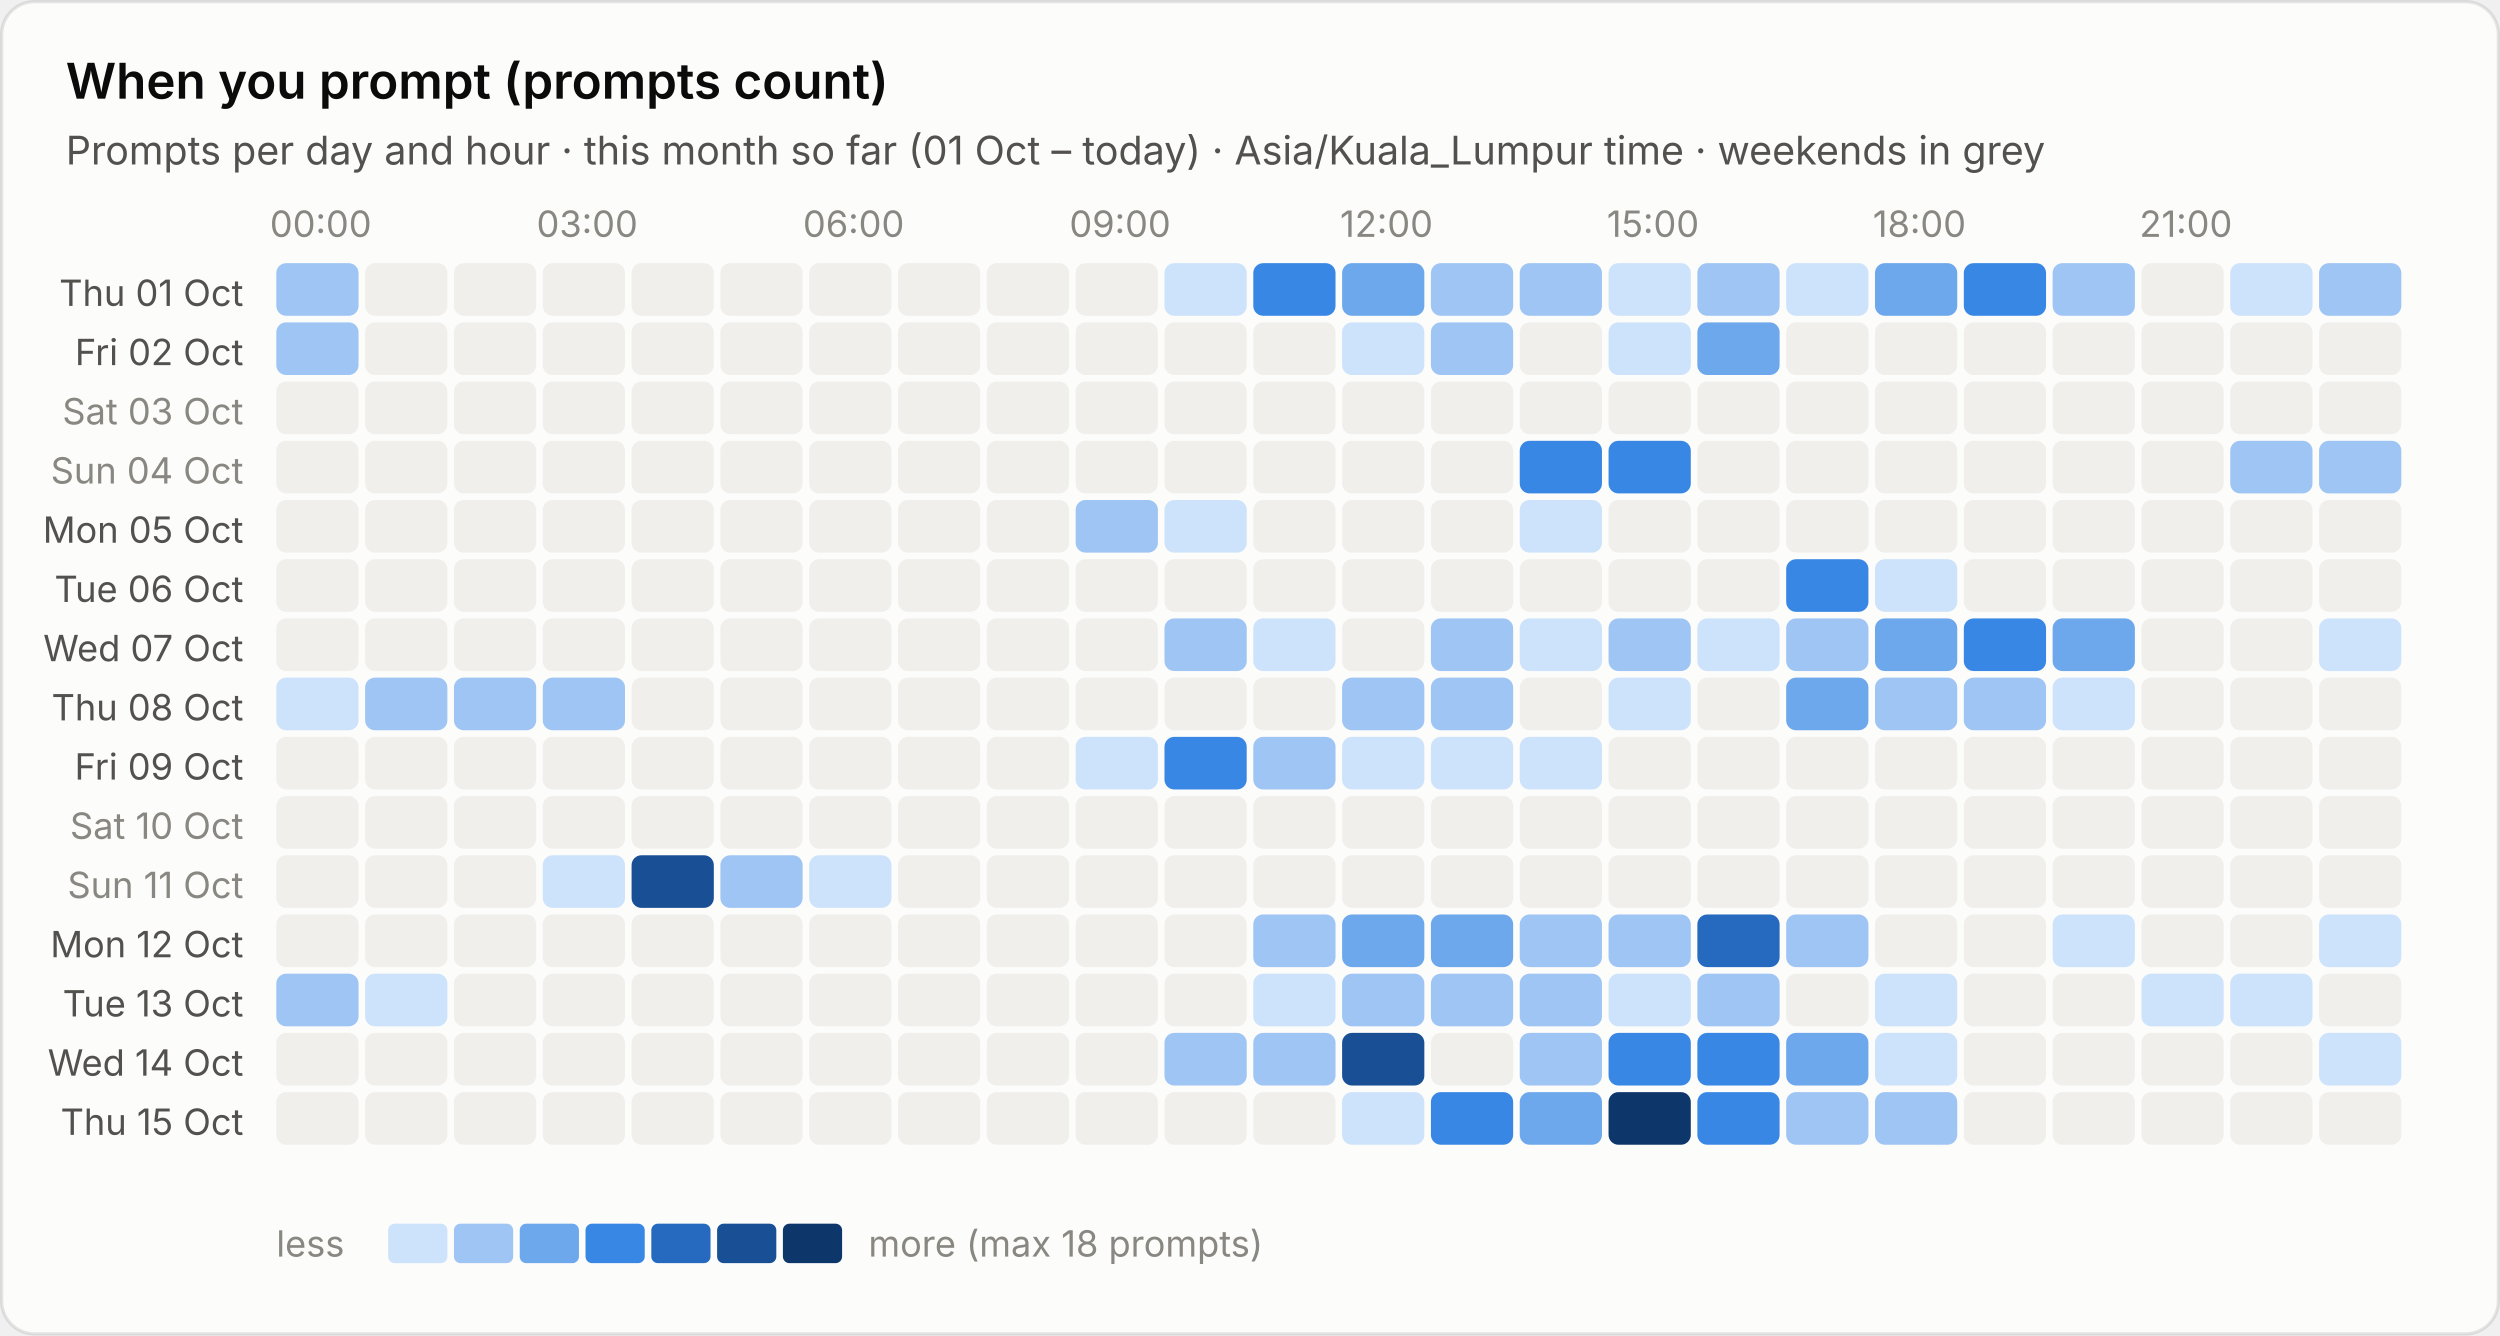
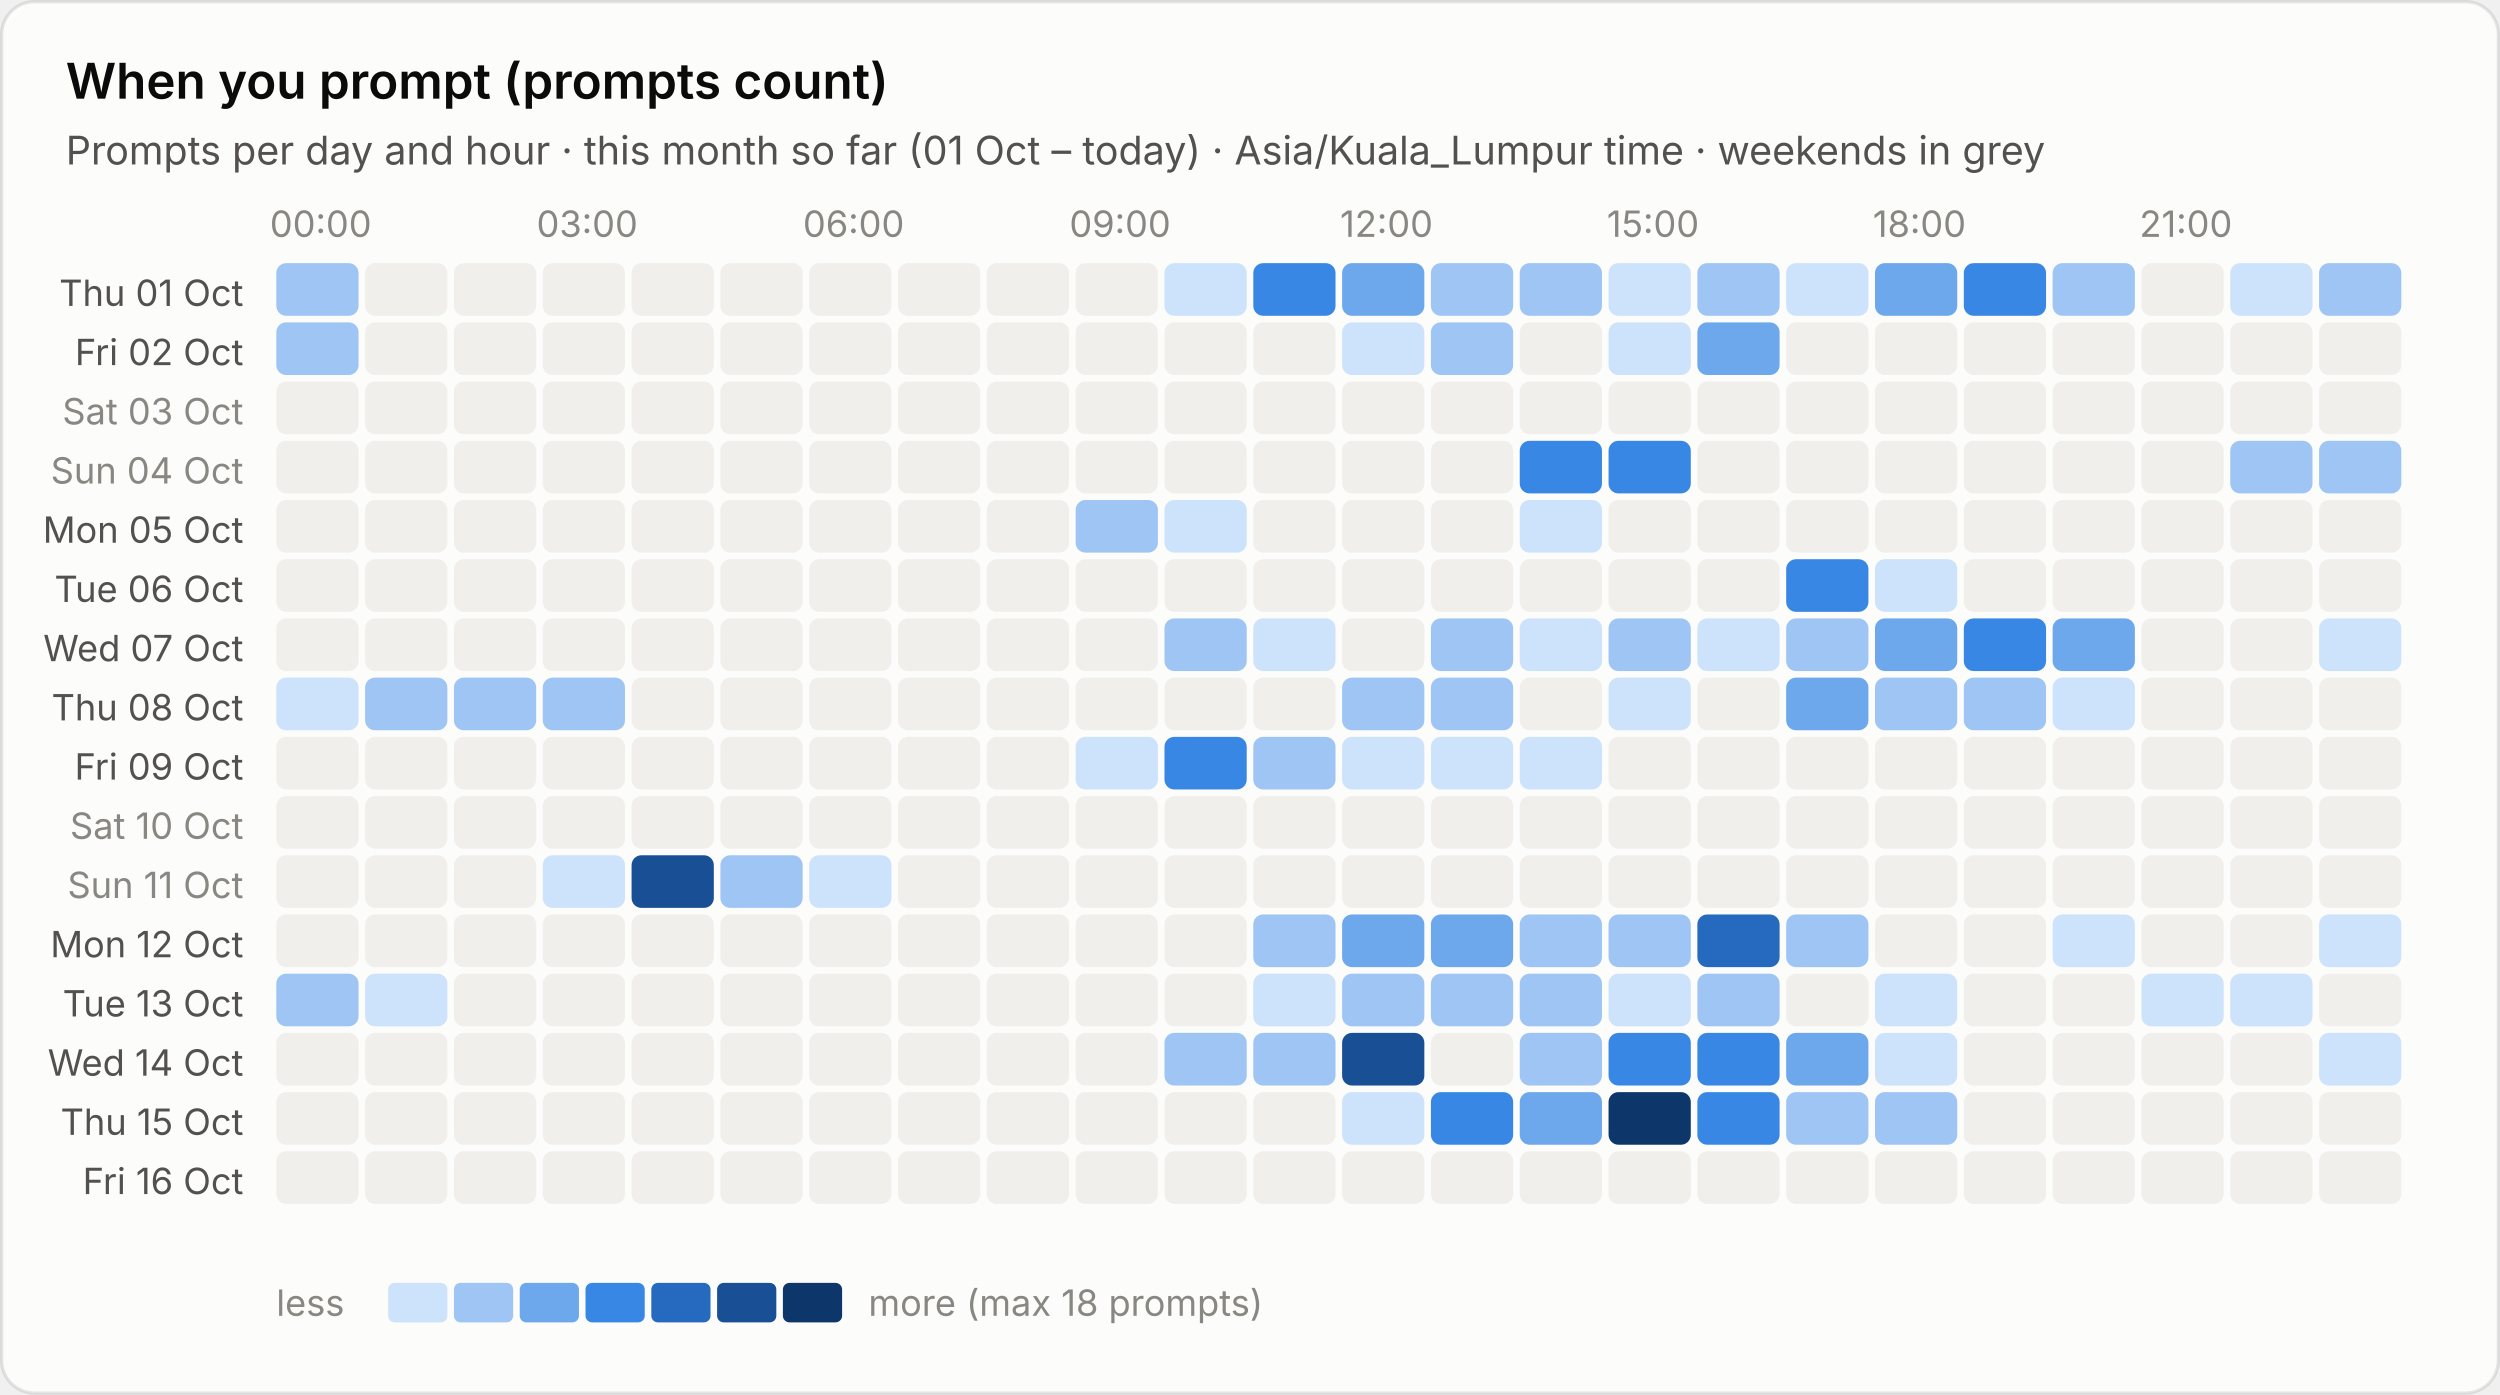
- <svg xmlns="http://www.w3.org/2000/svg" viewBox="0 0 760 406" width="760" height="406" role="img" aria-label="When you prompt (prompts count)">
+ <svg xmlns="http://www.w3.org/2000/svg" viewBox="0 0 760 424" width="760" height="424" role="img" aria-label="When you prompt (prompts count)">
  <style>text{font-family:system-ui,-apple-system,"Segoe UI",sans-serif;font-variant-numeric:tabular-nums}.bg{fill:#fcfcfb;stroke:rgba(11,11,11,.10)}.tp{fill:#0b0b0b}.ts{fill:#52514e}.tm{fill:#898781}.grid{stroke:#e1e0d9;stroke-width:1}.base{stroke:#c3c2b7;stroke-width:1}.so{fill:#b5b3ad}.lo{stroke:#b5b3ad}.qe{fill:#f0efec}.ring{stroke:#fcfcfb}.area{fill-opacity:.1}.s0{fill:#2a78d6}.l0{stroke:#2a78d6}.s1{fill:#eb6834}.l1{stroke:#eb6834}.s2{fill:#1baf7a}.l2{stroke:#1baf7a}.s3{fill:#eda100}.l3{stroke:#eda100}.s4{fill:#e87ba4}.l4{stroke:#e87ba4}.s5{fill:#008300}.l5{stroke:#008300}.s6{fill:#4a3aa7}.l6{stroke:#4a3aa7}.s7{fill:#e34948}.l7{stroke:#e34948}.q0{fill:#cde2fb}.q1{fill:#9ec5f4}.q2{fill:#6da7ec}.q3{fill:#3987e5}.q4{fill:#256abf}.q5{fill:#184f95}.q6{fill:#0d366b}.r0{fill:#f8d4d4}.r1{fill:#ec8f8f}.r2{fill:#c42f2f}.a0{fill:#fbe3e3}.a1{fill:#f5b8b8}.a2{fill:#ec8f8f}.a3{fill:#d65252}.a4{fill:#a82525}.tq0{fill:#0b0b0b}.tq1{fill:#0b0b0b}.tq2{fill:#0b0b0b}.tq3{fill:#ffffff}.tq4{fill:#ffffff}.tq5{fill:#ffffff}.tq6{fill:#ffffff}.tr0{fill:#0b0b0b}.tr1{fill:#0b0b0b}.tr2{fill:#ffffff}.ta0{fill:#0b0b0b}.ta1{fill:#0b0b0b}.ta2{fill:#0b0b0b}.ta3{fill:#ffffff}.ta4{fill:#ffffff}.tw{fill:#ffffff}@media (prefers-color-scheme:dark){.bg{fill:#1a1a19;stroke:rgba(255,255,255,.10)}.tp{fill:#fff}.ts{fill:#c3c2b7}.tm{fill:#898781}.grid{stroke:#2c2c2a}.base{stroke:#383835}.so{fill:#5c5b57}.lo{stroke:#5c5b57}.qe{fill:#262624}.ring{stroke:#1a1a19}.s0{fill:#3987e5}.l0{stroke:#3987e5}.s1{fill:#d95926}.l1{stroke:#d95926}.s2{fill:#199e70}.l2{stroke:#199e70}.s3{fill:#c98500}.l3{stroke:#c98500}.s4{fill:#d55181}.l4{stroke:#d55181}.s5{fill:#008300}.l5{stroke:#008300}.s6{fill:#9085e9}.l6{stroke:#9085e9}.s7{fill:#e66767}.l7{stroke:#e66767}.q0{fill:#16263a}.q1{fill:#123a66}.q2{fill:#184f95}.q3{fill:#256abf}.q4{fill:#3987e5}.q5{fill:#6da7ec}.q6{fill:#b7d3f6}.r0{fill:#4a2023}.r1{fill:#8c2c2f}.r2{fill:#e25555}.a0{fill:#3a1a1c}.a1{fill:#5e2427}.a2{fill:#8c2c2f}.a3{fill:#c43c3f}.a4{fill:#f07070}.tq0{fill:#ffffff}.tq1{fill:#ffffff}.tq2{fill:#ffffff}.tq3{fill:#ffffff}.tq4{fill:#ffffff}.tq5{fill:#0b0b0b}.tq6{fill:#0b0b0b}.tr0{fill:#ffffff}.tr1{fill:#ffffff}.tr2{fill:#ffffff}.ta0{fill:#ffffff}.ta1{fill:#ffffff}.ta2{fill:#ffffff}.ta3{fill:#ffffff}.ta4{fill:#0b0b0b}.tw{fill:#ffffff}}</style>
-   <rect class="bg" x=".5" y=".5" width="759" height="405" rx="10" />
+   <rect class="bg" x=".5" y=".5" width="759" height="423" rx="10" />
  <text class="tp" x="20" y="30" font-size="15" font-weight="600">When you prompt (prompts count)</text>
  <text class="ts" x="20" y="50" font-size="12">Prompts per day and hour · this month so far (01 Oct – today) · Asia/Kuala_Lumpur time · weekends in grey</text>
  <text class="tm" x="97.5" y="72" font-size="11" text-anchor="middle">00:00</text>
  <text class="tm" x="178.5" y="72" font-size="11" text-anchor="middle">03:00</text>
  <text class="tm" x="259.5" y="72" font-size="11" text-anchor="middle">06:00</text>
  <text class="tm" x="340.5" y="72" font-size="11" text-anchor="middle">09:00</text>
  <text class="tm" x="421.5" y="72" font-size="11" text-anchor="middle">12:00</text>
  <text class="tm" x="502.5" y="72" font-size="11" text-anchor="middle">15:00</text>
  <text class="tm" x="583.5" y="72" font-size="11" text-anchor="middle">18:00</text>
  <text class="tm" x="664.5" y="72" font-size="11" text-anchor="middle">21:00</text>
  <text class="ts" x="74" y="93.0" font-size="11" text-anchor="end">Thu 01 Oct</text>
  <rect class="q1" x="84.0" y="80.0" width="25" height="16" rx="3" />
  <rect class="qe" x="111.0" y="80.0" width="25" height="16" rx="3" />
  <rect class="qe" x="138.0" y="80.0" width="25" height="16" rx="3" />
  <rect class="qe" x="165.0" y="80.0" width="25" height="16" rx="3" />
  <rect class="qe" x="192.0" y="80.0" width="25" height="16" rx="3" />
  <rect class="qe" x="219.0" y="80.0" width="25" height="16" rx="3" />
  <rect class="qe" x="246.0" y="80.0" width="25" height="16" rx="3" />
  <rect class="qe" x="273.0" y="80.0" width="25" height="16" rx="3" />
  <rect class="qe" x="300.0" y="80.0" width="25" height="16" rx="3" />
  <rect class="qe" x="327.0" y="80.0" width="25" height="16" rx="3" />
  <rect class="q0" x="354.0" y="80.0" width="25" height="16" rx="3" />
  <rect class="q3" x="381.0" y="80.0" width="25" height="16" rx="3" />
  <rect class="q2" x="408.0" y="80.0" width="25" height="16" rx="3" />
  <rect class="q1" x="435.0" y="80.0" width="25" height="16" rx="3" />
  <rect class="q1" x="462.0" y="80.0" width="25" height="16" rx="3" />
  <rect class="q0" x="489.0" y="80.0" width="25" height="16" rx="3" />
  <rect class="q1" x="516.0" y="80.0" width="25" height="16" rx="3" />
  <rect class="q0" x="543.0" y="80.0" width="25" height="16" rx="3" />
  <rect class="q2" x="570.0" y="80.0" width="25" height="16" rx="3" />
  <rect class="q3" x="597.0" y="80.0" width="25" height="16" rx="3" />
  <rect class="q1" x="624.0" y="80.0" width="25" height="16" rx="3" />
  <rect class="qe" x="651.0" y="80.0" width="25" height="16" rx="3" />
  <rect class="q0" x="678.0" y="80.0" width="25" height="16" rx="3" />
  <rect class="q1" x="705.0" y="80.0" width="25" height="16" rx="3" />
  <text class="ts" x="74" y="111.0" font-size="11" text-anchor="end">Fri 02 Oct</text>
  <rect class="q1" x="84.0" y="98.0" width="25" height="16" rx="3" />
  <rect class="qe" x="111.0" y="98.0" width="25" height="16" rx="3" />
  <rect class="qe" x="138.0" y="98.0" width="25" height="16" rx="3" />
  <rect class="qe" x="165.0" y="98.0" width="25" height="16" rx="3" />
  <rect class="qe" x="192.0" y="98.0" width="25" height="16" rx="3" />
  <rect class="qe" x="219.0" y="98.0" width="25" height="16" rx="3" />
  <rect class="qe" x="246.0" y="98.0" width="25" height="16" rx="3" />
  <rect class="qe" x="273.0" y="98.0" width="25" height="16" rx="3" />
  <rect class="qe" x="300.0" y="98.0" width="25" height="16" rx="3" />
  <rect class="qe" x="327.0" y="98.0" width="25" height="16" rx="3" />
  <rect class="qe" x="354.0" y="98.0" width="25" height="16" rx="3" />
  <rect class="qe" x="381.0" y="98.0" width="25" height="16" rx="3" />
  <rect class="q0" x="408.0" y="98.0" width="25" height="16" rx="3" />
  <rect class="q1" x="435.0" y="98.0" width="25" height="16" rx="3" />
  <rect class="qe" x="462.0" y="98.0" width="25" height="16" rx="3" />
  <rect class="q0" x="489.0" y="98.0" width="25" height="16" rx="3" />
  <rect class="q2" x="516.0" y="98.0" width="25" height="16" rx="3" />
  <rect class="qe" x="543.0" y="98.0" width="25" height="16" rx="3" />
  <rect class="qe" x="570.0" y="98.0" width="25" height="16" rx="3" />
  <rect class="qe" x="597.0" y="98.0" width="25" height="16" rx="3" />
  <rect class="qe" x="624.0" y="98.0" width="25" height="16" rx="3" />
  <rect class="qe" x="651.0" y="98.0" width="25" height="16" rx="3" />
  <rect class="qe" x="678.0" y="98.0" width="25" height="16" rx="3" />
  <rect class="qe" x="705.0" y="98.0" width="25" height="16" rx="3" />
  <text class="tm" x="74" y="129.0" font-size="11" text-anchor="end">Sat 03 Oct</text>
  <rect class="qe" x="84.0" y="116.0" width="25" height="16" rx="3" />
  <rect class="qe" x="111.0" y="116.0" width="25" height="16" rx="3" />
  <rect class="qe" x="138.0" y="116.0" width="25" height="16" rx="3" />
  <rect class="qe" x="165.0" y="116.0" width="25" height="16" rx="3" />
  <rect class="qe" x="192.0" y="116.0" width="25" height="16" rx="3" />
  <rect class="qe" x="219.0" y="116.0" width="25" height="16" rx="3" />
  <rect class="qe" x="246.0" y="116.0" width="25" height="16" rx="3" />
  <rect class="qe" x="273.0" y="116.0" width="25" height="16" rx="3" />
  <rect class="qe" x="300.0" y="116.0" width="25" height="16" rx="3" />
  <rect class="qe" x="327.0" y="116.0" width="25" height="16" rx="3" />
  <rect class="qe" x="354.0" y="116.0" width="25" height="16" rx="3" />
  <rect class="qe" x="381.0" y="116.0" width="25" height="16" rx="3" />
  <rect class="qe" x="408.0" y="116.0" width="25" height="16" rx="3" />
  <rect class="qe" x="435.0" y="116.0" width="25" height="16" rx="3" />
  <rect class="qe" x="462.0" y="116.0" width="25" height="16" rx="3" />
  <rect class="qe" x="489.0" y="116.0" width="25" height="16" rx="3" />
  <rect class="qe" x="516.0" y="116.0" width="25" height="16" rx="3" />
  <rect class="qe" x="543.0" y="116.0" width="25" height="16" rx="3" />
  <rect class="qe" x="570.0" y="116.0" width="25" height="16" rx="3" />
  <rect class="qe" x="597.0" y="116.0" width="25" height="16" rx="3" />
  <rect class="qe" x="624.0" y="116.0" width="25" height="16" rx="3" />
  <rect class="qe" x="651.0" y="116.0" width="25" height="16" rx="3" />
  <rect class="qe" x="678.0" y="116.0" width="25" height="16" rx="3" />
  <rect class="qe" x="705.0" y="116.0" width="25" height="16" rx="3" />
  <text class="tm" x="74" y="147.0" font-size="11" text-anchor="end">Sun 04 Oct</text>
  <rect class="qe" x="84.0" y="134.0" width="25" height="16" rx="3" />
  <rect class="qe" x="111.0" y="134.0" width="25" height="16" rx="3" />
  <rect class="qe" x="138.0" y="134.0" width="25" height="16" rx="3" />
  <rect class="qe" x="165.0" y="134.0" width="25" height="16" rx="3" />
  <rect class="qe" x="192.0" y="134.0" width="25" height="16" rx="3" />
  <rect class="qe" x="219.0" y="134.0" width="25" height="16" rx="3" />
  <rect class="qe" x="246.0" y="134.0" width="25" height="16" rx="3" />
  <rect class="qe" x="273.0" y="134.0" width="25" height="16" rx="3" />
  <rect class="qe" x="300.0" y="134.0" width="25" height="16" rx="3" />
  <rect class="qe" x="327.0" y="134.0" width="25" height="16" rx="3" />
  <rect class="qe" x="354.0" y="134.0" width="25" height="16" rx="3" />
  <rect class="qe" x="381.0" y="134.0" width="25" height="16" rx="3" />
  <rect class="qe" x="408.0" y="134.0" width="25" height="16" rx="3" />
  <rect class="qe" x="435.0" y="134.0" width="25" height="16" rx="3" />
  <rect class="q3" x="462.0" y="134.0" width="25" height="16" rx="3" />
  <rect class="q3" x="489.0" y="134.0" width="25" height="16" rx="3" />
  <rect class="qe" x="516.0" y="134.0" width="25" height="16" rx="3" />
  <rect class="qe" x="543.0" y="134.0" width="25" height="16" rx="3" />
  <rect class="qe" x="570.0" y="134.0" width="25" height="16" rx="3" />
  <rect class="qe" x="597.0" y="134.0" width="25" height="16" rx="3" />
  <rect class="qe" x="624.0" y="134.0" width="25" height="16" rx="3" />
  <rect class="qe" x="651.0" y="134.0" width="25" height="16" rx="3" />
  <rect class="q1" x="678.0" y="134.0" width="25" height="16" rx="3" />
  <rect class="q1" x="705.0" y="134.0" width="25" height="16" rx="3" />
  <text class="ts" x="74" y="165.0" font-size="11" text-anchor="end">Mon 05 Oct</text>
  <rect class="qe" x="84.0" y="152.0" width="25" height="16" rx="3" />
  <rect class="qe" x="111.0" y="152.0" width="25" height="16" rx="3" />
  <rect class="qe" x="138.0" y="152.0" width="25" height="16" rx="3" />
  <rect class="qe" x="165.0" y="152.0" width="25" height="16" rx="3" />
  <rect class="qe" x="192.0" y="152.0" width="25" height="16" rx="3" />
  <rect class="qe" x="219.0" y="152.0" width="25" height="16" rx="3" />
  <rect class="qe" x="246.0" y="152.0" width="25" height="16" rx="3" />
  <rect class="qe" x="273.0" y="152.0" width="25" height="16" rx="3" />
  <rect class="qe" x="300.0" y="152.0" width="25" height="16" rx="3" />
  <rect class="q1" x="327.0" y="152.0" width="25" height="16" rx="3" />
  <rect class="q0" x="354.0" y="152.0" width="25" height="16" rx="3" />
  <rect class="qe" x="381.0" y="152.0" width="25" height="16" rx="3" />
  <rect class="qe" x="408.0" y="152.0" width="25" height="16" rx="3" />
  <rect class="qe" x="435.0" y="152.0" width="25" height="16" rx="3" />
  <rect class="q0" x="462.0" y="152.0" width="25" height="16" rx="3" />
  <rect class="qe" x="489.0" y="152.0" width="25" height="16" rx="3" />
  <rect class="qe" x="516.0" y="152.0" width="25" height="16" rx="3" />
  <rect class="qe" x="543.0" y="152.0" width="25" height="16" rx="3" />
  <rect class="qe" x="570.0" y="152.0" width="25" height="16" rx="3" />
  <rect class="qe" x="597.0" y="152.0" width="25" height="16" rx="3" />
  <rect class="qe" x="624.0" y="152.0" width="25" height="16" rx="3" />
  <rect class="qe" x="651.0" y="152.0" width="25" height="16" rx="3" />
  <rect class="qe" x="678.0" y="152.0" width="25" height="16" rx="3" />
  <rect class="qe" x="705.0" y="152.0" width="25" height="16" rx="3" />
  <text class="ts" x="74" y="183.0" font-size="11" text-anchor="end">Tue 06 Oct</text>
  <rect class="qe" x="84.0" y="170.0" width="25" height="16" rx="3" />
  <rect class="qe" x="111.0" y="170.0" width="25" height="16" rx="3" />
  <rect class="qe" x="138.0" y="170.0" width="25" height="16" rx="3" />
  <rect class="qe" x="165.0" y="170.0" width="25" height="16" rx="3" />
  <rect class="qe" x="192.0" y="170.0" width="25" height="16" rx="3" />
  <rect class="qe" x="219.0" y="170.0" width="25" height="16" rx="3" />
  <rect class="qe" x="246.0" y="170.0" width="25" height="16" rx="3" />
  <rect class="qe" x="273.0" y="170.0" width="25" height="16" rx="3" />
  <rect class="qe" x="300.0" y="170.0" width="25" height="16" rx="3" />
  <rect class="qe" x="327.0" y="170.0" width="25" height="16" rx="3" />
  <rect class="qe" x="354.0" y="170.0" width="25" height="16" rx="3" />
  <rect class="qe" x="381.0" y="170.0" width="25" height="16" rx="3" />
  <rect class="qe" x="408.0" y="170.0" width="25" height="16" rx="3" />
  <rect class="qe" x="435.0" y="170.0" width="25" height="16" rx="3" />
  <rect class="qe" x="462.0" y="170.0" width="25" height="16" rx="3" />
  <rect class="qe" x="489.0" y="170.0" width="25" height="16" rx="3" />
  <rect class="qe" x="516.0" y="170.0" width="25" height="16" rx="3" />
  <rect class="q3" x="543.0" y="170.0" width="25" height="16" rx="3" />
  <rect class="q0" x="570.0" y="170.0" width="25" height="16" rx="3" />
  <rect class="qe" x="597.0" y="170.0" width="25" height="16" rx="3" />
  <rect class="qe" x="624.0" y="170.0" width="25" height="16" rx="3" />
  <rect class="qe" x="651.0" y="170.0" width="25" height="16" rx="3" />
  <rect class="qe" x="678.0" y="170.0" width="25" height="16" rx="3" />
  <rect class="qe" x="705.0" y="170.0" width="25" height="16" rx="3" />
  <text class="ts" x="74" y="201.0" font-size="11" text-anchor="end">Wed 07 Oct</text>
  <rect class="qe" x="84.0" y="188.0" width="25" height="16" rx="3" />
  <rect class="qe" x="111.0" y="188.0" width="25" height="16" rx="3" />
  <rect class="qe" x="138.0" y="188.0" width="25" height="16" rx="3" />
  <rect class="qe" x="165.0" y="188.0" width="25" height="16" rx="3" />
  <rect class="qe" x="192.0" y="188.0" width="25" height="16" rx="3" />
  <rect class="qe" x="219.0" y="188.0" width="25" height="16" rx="3" />
  <rect class="qe" x="246.0" y="188.0" width="25" height="16" rx="3" />
  <rect class="qe" x="273.0" y="188.0" width="25" height="16" rx="3" />
  <rect class="qe" x="300.0" y="188.0" width="25" height="16" rx="3" />
  <rect class="qe" x="327.0" y="188.0" width="25" height="16" rx="3" />
  <rect class="q1" x="354.0" y="188.0" width="25" height="16" rx="3" />
  <rect class="q0" x="381.0" y="188.0" width="25" height="16" rx="3" />
  <rect class="qe" x="408.0" y="188.0" width="25" height="16" rx="3" />
  <rect class="q1" x="435.0" y="188.0" width="25" height="16" rx="3" />
  <rect class="q0" x="462.0" y="188.0" width="25" height="16" rx="3" />
  <rect class="q1" x="489.0" y="188.0" width="25" height="16" rx="3" />
  <rect class="q0" x="516.0" y="188.0" width="25" height="16" rx="3" />
  <rect class="q1" x="543.0" y="188.0" width="25" height="16" rx="3" />
  <rect class="q2" x="570.0" y="188.0" width="25" height="16" rx="3" />
  <rect class="q3" x="597.0" y="188.0" width="25" height="16" rx="3" />
  <rect class="q2" x="624.0" y="188.0" width="25" height="16" rx="3" />
  <rect class="qe" x="651.0" y="188.0" width="25" height="16" rx="3" />
  <rect class="qe" x="678.0" y="188.0" width="25" height="16" rx="3" />
  <rect class="q0" x="705.0" y="188.0" width="25" height="16" rx="3" />
  <text class="ts" x="74" y="219.0" font-size="11" text-anchor="end">Thu 08 Oct</text>
  <rect class="q0" x="84.0" y="206.0" width="25" height="16" rx="3" />
  <rect class="q1" x="111.0" y="206.0" width="25" height="16" rx="3" />
  <rect class="q1" x="138.0" y="206.0" width="25" height="16" rx="3" />
  <rect class="q1" x="165.0" y="206.0" width="25" height="16" rx="3" />
  <rect class="qe" x="192.0" y="206.0" width="25" height="16" rx="3" />
  <rect class="qe" x="219.0" y="206.0" width="25" height="16" rx="3" />
  <rect class="qe" x="246.0" y="206.0" width="25" height="16" rx="3" />
  <rect class="qe" x="273.0" y="206.0" width="25" height="16" rx="3" />
  <rect class="qe" x="300.0" y="206.0" width="25" height="16" rx="3" />
  <rect class="qe" x="327.0" y="206.0" width="25" height="16" rx="3" />
  <rect class="qe" x="354.0" y="206.0" width="25" height="16" rx="3" />
  <rect class="qe" x="381.0" y="206.0" width="25" height="16" rx="3" />
  <rect class="q1" x="408.0" y="206.0" width="25" height="16" rx="3" />
  <rect class="q1" x="435.0" y="206.0" width="25" height="16" rx="3" />
  <rect class="qe" x="462.0" y="206.0" width="25" height="16" rx="3" />
  <rect class="q0" x="489.0" y="206.0" width="25" height="16" rx="3" />
  <rect class="qe" x="516.0" y="206.0" width="25" height="16" rx="3" />
  <rect class="q2" x="543.0" y="206.0" width="25" height="16" rx="3" />
  <rect class="q1" x="570.0" y="206.0" width="25" height="16" rx="3" />
  <rect class="q1" x="597.0" y="206.0" width="25" height="16" rx="3" />
  <rect class="q0" x="624.0" y="206.0" width="25" height="16" rx="3" />
  <rect class="qe" x="651.0" y="206.0" width="25" height="16" rx="3" />
  <rect class="qe" x="678.0" y="206.0" width="25" height="16" rx="3" />
  <rect class="qe" x="705.0" y="206.0" width="25" height="16" rx="3" />
  <text class="ts" x="74" y="237.0" font-size="11" text-anchor="end">Fri 09 Oct</text>
  <rect class="qe" x="84.0" y="224.0" width="25" height="16" rx="3" />
  <rect class="qe" x="111.0" y="224.0" width="25" height="16" rx="3" />
  <rect class="qe" x="138.0" y="224.0" width="25" height="16" rx="3" />
  <rect class="qe" x="165.0" y="224.0" width="25" height="16" rx="3" />
  <rect class="qe" x="192.0" y="224.0" width="25" height="16" rx="3" />
  <rect class="qe" x="219.0" y="224.0" width="25" height="16" rx="3" />
  <rect class="qe" x="246.0" y="224.0" width="25" height="16" rx="3" />
  <rect class="qe" x="273.0" y="224.0" width="25" height="16" rx="3" />
  <rect class="qe" x="300.0" y="224.0" width="25" height="16" rx="3" />
  <rect class="q0" x="327.0" y="224.0" width="25" height="16" rx="3" />
  <rect class="q3" x="354.0" y="224.0" width="25" height="16" rx="3" />
  <rect class="q1" x="381.0" y="224.0" width="25" height="16" rx="3" />
  <rect class="q0" x="408.0" y="224.0" width="25" height="16" rx="3" />
  <rect class="q0" x="435.0" y="224.0" width="25" height="16" rx="3" />
  <rect class="q0" x="462.0" y="224.0" width="25" height="16" rx="3" />
  <rect class="qe" x="489.0" y="224.0" width="25" height="16" rx="3" />
  <rect class="qe" x="516.0" y="224.0" width="25" height="16" rx="3" />
  <rect class="qe" x="543.0" y="224.0" width="25" height="16" rx="3" />
  <rect class="qe" x="570.0" y="224.0" width="25" height="16" rx="3" />
  <rect class="qe" x="597.0" y="224.0" width="25" height="16" rx="3" />
  <rect class="qe" x="624.0" y="224.0" width="25" height="16" rx="3" />
  <rect class="qe" x="651.0" y="224.0" width="25" height="16" rx="3" />
  <rect class="qe" x="678.0" y="224.0" width="25" height="16" rx="3" />
  <rect class="qe" x="705.0" y="224.0" width="25" height="16" rx="3" />
  <text class="tm" x="74" y="255.0" font-size="11" text-anchor="end">Sat 10 Oct</text>
  <rect class="qe" x="84.0" y="242.0" width="25" height="16" rx="3" />
  <rect class="qe" x="111.0" y="242.0" width="25" height="16" rx="3" />
  <rect class="qe" x="138.0" y="242.0" width="25" height="16" rx="3" />
  <rect class="qe" x="165.0" y="242.0" width="25" height="16" rx="3" />
  <rect class="qe" x="192.0" y="242.0" width="25" height="16" rx="3" />
  <rect class="qe" x="219.0" y="242.0" width="25" height="16" rx="3" />
  <rect class="qe" x="246.0" y="242.0" width="25" height="16" rx="3" />
  <rect class="qe" x="273.0" y="242.0" width="25" height="16" rx="3" />
  <rect class="qe" x="300.0" y="242.0" width="25" height="16" rx="3" />
  <rect class="qe" x="327.0" y="242.0" width="25" height="16" rx="3" />
  <rect class="qe" x="354.0" y="242.0" width="25" height="16" rx="3" />
  <rect class="qe" x="381.0" y="242.0" width="25" height="16" rx="3" />
  <rect class="qe" x="408.0" y="242.0" width="25" height="16" rx="3" />
  <rect class="qe" x="435.0" y="242.0" width="25" height="16" rx="3" />
  <rect class="qe" x="462.0" y="242.0" width="25" height="16" rx="3" />
  <rect class="qe" x="489.0" y="242.0" width="25" height="16" rx="3" />
  <rect class="qe" x="516.0" y="242.0" width="25" height="16" rx="3" />
  <rect class="qe" x="543.0" y="242.0" width="25" height="16" rx="3" />
  <rect class="qe" x="570.0" y="242.0" width="25" height="16" rx="3" />
  <rect class="qe" x="597.0" y="242.0" width="25" height="16" rx="3" />
  <rect class="qe" x="624.0" y="242.0" width="25" height="16" rx="3" />
  <rect class="qe" x="651.0" y="242.0" width="25" height="16" rx="3" />
  <rect class="qe" x="678.0" y="242.0" width="25" height="16" rx="3" />
  <rect class="qe" x="705.0" y="242.0" width="25" height="16" rx="3" />
  <text class="tm" x="74" y="273.0" font-size="11" text-anchor="end">Sun 11 Oct</text>
  <rect class="qe" x="84.0" y="260.0" width="25" height="16" rx="3" />
  <rect class="qe" x="111.0" y="260.0" width="25" height="16" rx="3" />
  <rect class="qe" x="138.0" y="260.0" width="25" height="16" rx="3" />
  <rect class="q0" x="165.0" y="260.0" width="25" height="16" rx="3" />
  <rect class="q5" x="192.0" y="260.0" width="25" height="16" rx="3" />
  <rect class="q1" x="219.0" y="260.0" width="25" height="16" rx="3" />
  <rect class="q0" x="246.0" y="260.0" width="25" height="16" rx="3" />
  <rect class="qe" x="273.0" y="260.0" width="25" height="16" rx="3" />
  <rect class="qe" x="300.0" y="260.0" width="25" height="16" rx="3" />
  <rect class="qe" x="327.0" y="260.0" width="25" height="16" rx="3" />
  <rect class="qe" x="354.0" y="260.0" width="25" height="16" rx="3" />
  <rect class="qe" x="381.0" y="260.0" width="25" height="16" rx="3" />
  <rect class="qe" x="408.0" y="260.0" width="25" height="16" rx="3" />
  <rect class="qe" x="435.0" y="260.0" width="25" height="16" rx="3" />
  <rect class="qe" x="462.0" y="260.0" width="25" height="16" rx="3" />
  <rect class="qe" x="489.0" y="260.0" width="25" height="16" rx="3" />
  <rect class="qe" x="516.0" y="260.0" width="25" height="16" rx="3" />
  <rect class="qe" x="543.0" y="260.0" width="25" height="16" rx="3" />
  <rect class="qe" x="570.0" y="260.0" width="25" height="16" rx="3" />
  <rect class="qe" x="597.0" y="260.0" width="25" height="16" rx="3" />
  <rect class="qe" x="624.0" y="260.0" width="25" height="16" rx="3" />
  <rect class="qe" x="651.0" y="260.0" width="25" height="16" rx="3" />
  <rect class="qe" x="678.0" y="260.0" width="25" height="16" rx="3" />
  <rect class="qe" x="705.0" y="260.0" width="25" height="16" rx="3" />
  <text class="ts" x="74" y="291.0" font-size="11" text-anchor="end">Mon 12 Oct</text>
  <rect class="qe" x="84.0" y="278.0" width="25" height="16" rx="3" />
  <rect class="qe" x="111.0" y="278.0" width="25" height="16" rx="3" />
  <rect class="qe" x="138.0" y="278.0" width="25" height="16" rx="3" />
  <rect class="qe" x="165.0" y="278.0" width="25" height="16" rx="3" />
  <rect class="qe" x="192.0" y="278.0" width="25" height="16" rx="3" />
  <rect class="qe" x="219.0" y="278.0" width="25" height="16" rx="3" />
  <rect class="qe" x="246.0" y="278.0" width="25" height="16" rx="3" />
  <rect class="qe" x="273.0" y="278.0" width="25" height="16" rx="3" />
  <rect class="qe" x="300.0" y="278.0" width="25" height="16" rx="3" />
  <rect class="qe" x="327.0" y="278.0" width="25" height="16" rx="3" />
  <rect class="qe" x="354.0" y="278.0" width="25" height="16" rx="3" />
  <rect class="q1" x="381.0" y="278.0" width="25" height="16" rx="3" />
  <rect class="q2" x="408.0" y="278.0" width="25" height="16" rx="3" />
  <rect class="q2" x="435.0" y="278.0" width="25" height="16" rx="3" />
  <rect class="q1" x="462.0" y="278.0" width="25" height="16" rx="3" />
  <rect class="q1" x="489.0" y="278.0" width="25" height="16" rx="3" />
  <rect class="q4" x="516.0" y="278.0" width="25" height="16" rx="3" />
  <rect class="q1" x="543.0" y="278.0" width="25" height="16" rx="3" />
  <rect class="qe" x="570.0" y="278.0" width="25" height="16" rx="3" />
  <rect class="qe" x="597.0" y="278.0" width="25" height="16" rx="3" />
  <rect class="q0" x="624.0" y="278.0" width="25" height="16" rx="3" />
  <rect class="qe" x="651.0" y="278.0" width="25" height="16" rx="3" />
  <rect class="qe" x="678.0" y="278.0" width="25" height="16" rx="3" />
  <rect class="q0" x="705.0" y="278.0" width="25" height="16" rx="3" />
  <text class="ts" x="74" y="309.0" font-size="11" text-anchor="end">Tue 13 Oct</text>
  <rect class="q1" x="84.0" y="296.0" width="25" height="16" rx="3" />
  <rect class="q0" x="111.0" y="296.0" width="25" height="16" rx="3" />
  <rect class="qe" x="138.0" y="296.0" width="25" height="16" rx="3" />
  <rect class="qe" x="165.0" y="296.0" width="25" height="16" rx="3" />
  <rect class="qe" x="192.0" y="296.0" width="25" height="16" rx="3" />
  <rect class="qe" x="219.0" y="296.0" width="25" height="16" rx="3" />
  <rect class="qe" x="246.0" y="296.0" width="25" height="16" rx="3" />
  <rect class="qe" x="273.0" y="296.0" width="25" height="16" rx="3" />
  <rect class="qe" x="300.0" y="296.0" width="25" height="16" rx="3" />
  <rect class="qe" x="327.0" y="296.0" width="25" height="16" rx="3" />
  <rect class="qe" x="354.0" y="296.0" width="25" height="16" rx="3" />
  <rect class="q0" x="381.0" y="296.0" width="25" height="16" rx="3" />
  <rect class="q1" x="408.0" y="296.0" width="25" height="16" rx="3" />
  <rect class="q1" x="435.0" y="296.0" width="25" height="16" rx="3" />
  <rect class="q1" x="462.0" y="296.0" width="25" height="16" rx="3" />
  <rect class="q0" x="489.0" y="296.0" width="25" height="16" rx="3" />
  <rect class="q1" x="516.0" y="296.0" width="25" height="16" rx="3" />
  <rect class="qe" x="543.0" y="296.0" width="25" height="16" rx="3" />
  <rect class="q0" x="570.0" y="296.0" width="25" height="16" rx="3" />
  <rect class="qe" x="597.0" y="296.0" width="25" height="16" rx="3" />
  <rect class="qe" x="624.0" y="296.0" width="25" height="16" rx="3" />
  <rect class="q0" x="651.0" y="296.0" width="25" height="16" rx="3" />
  <rect class="q0" x="678.0" y="296.0" width="25" height="16" rx="3" />
  <rect class="qe" x="705.0" y="296.0" width="25" height="16" rx="3" />
  <text class="ts" x="74" y="327.0" font-size="11" text-anchor="end">Wed 14 Oct</text>
  <rect class="qe" x="84.0" y="314.0" width="25" height="16" rx="3" />
  <rect class="qe" x="111.0" y="314.0" width="25" height="16" rx="3" />
  <rect class="qe" x="138.0" y="314.0" width="25" height="16" rx="3" />
  <rect class="qe" x="165.0" y="314.0" width="25" height="16" rx="3" />
  <rect class="qe" x="192.0" y="314.0" width="25" height="16" rx="3" />
  <rect class="qe" x="219.0" y="314.0" width="25" height="16" rx="3" />
  <rect class="qe" x="246.0" y="314.0" width="25" height="16" rx="3" />
  <rect class="qe" x="273.0" y="314.0" width="25" height="16" rx="3" />
  <rect class="qe" x="300.0" y="314.0" width="25" height="16" rx="3" />
  <rect class="qe" x="327.0" y="314.0" width="25" height="16" rx="3" />
  <rect class="q1" x="354.0" y="314.0" width="25" height="16" rx="3" />
  <rect class="q1" x="381.0" y="314.0" width="25" height="16" rx="3" />
  <rect class="q5" x="408.0" y="314.0" width="25" height="16" rx="3" />
  <rect class="qe" x="435.0" y="314.0" width="25" height="16" rx="3" />
  <rect class="q1" x="462.0" y="314.0" width="25" height="16" rx="3" />
  <rect class="q3" x="489.0" y="314.0" width="25" height="16" rx="3" />
  <rect class="q3" x="516.0" y="314.0" width="25" height="16" rx="3" />
  <rect class="q2" x="543.0" y="314.0" width="25" height="16" rx="3" />
  <rect class="q0" x="570.0" y="314.0" width="25" height="16" rx="3" />
  <rect class="qe" x="597.0" y="314.0" width="25" height="16" rx="3" />
  <rect class="qe" x="624.0" y="314.0" width="25" height="16" rx="3" />
  <rect class="qe" x="651.0" y="314.0" width="25" height="16" rx="3" />
  <rect class="qe" x="678.0" y="314.0" width="25" height="16" rx="3" />
  <rect class="q0" x="705.0" y="314.0" width="25" height="16" rx="3" />
  <text class="ts" x="74" y="345.0" font-size="11" text-anchor="end">Thu 15 Oct</text>
  <rect class="qe" x="84.0" y="332.0" width="25" height="16" rx="3" />
  <rect class="qe" x="111.0" y="332.0" width="25" height="16" rx="3" />
  <rect class="qe" x="138.0" y="332.0" width="25" height="16" rx="3" />
  <rect class="qe" x="165.0" y="332.0" width="25" height="16" rx="3" />
  <rect class="qe" x="192.0" y="332.0" width="25" height="16" rx="3" />
  <rect class="qe" x="219.0" y="332.0" width="25" height="16" rx="3" />
  <rect class="qe" x="246.0" y="332.0" width="25" height="16" rx="3" />
  <rect class="qe" x="273.0" y="332.0" width="25" height="16" rx="3" />
  <rect class="qe" x="300.0" y="332.0" width="25" height="16" rx="3" />
  <rect class="qe" x="327.0" y="332.0" width="25" height="16" rx="3" />
  <rect class="qe" x="354.0" y="332.0" width="25" height="16" rx="3" />
  <rect class="qe" x="381.0" y="332.0" width="25" height="16" rx="3" />
  <rect class="q0" x="408.0" y="332.0" width="25" height="16" rx="3" />
  <rect class="q3" x="435.0" y="332.0" width="25" height="16" rx="3" />
  <rect class="q2" x="462.0" y="332.0" width="25" height="16" rx="3" />
  <rect class="q6" x="489.0" y="332.0" width="25" height="16" rx="3" />
  <rect class="q3" x="516.0" y="332.0" width="25" height="16" rx="3" />
  <rect class="q1" x="543.0" y="332.0" width="25" height="16" rx="3" />
  <rect class="q1" x="570.0" y="332.0" width="25" height="16" rx="3" />
  <rect class="qe" x="597.0" y="332.0" width="25" height="16" rx="3" />
  <rect class="qe" x="624.0" y="332.0" width="25" height="16" rx="3" />
  <rect class="qe" x="651.0" y="332.0" width="25" height="16" rx="3" />
  <rect class="qe" x="678.0" y="332.0" width="25" height="16" rx="3" />
  <rect class="qe" x="705.0" y="332.0" width="25" height="16" rx="3" />
-   <text class="tm" x="84" y="382" font-size="11">less</text>
-   <rect class="q0" x="118" y="372" width="18" height="12" rx="2" />
-   <rect class="q1" x="138" y="372" width="18" height="12" rx="2" />
-   <rect class="q2" x="158" y="372" width="18" height="12" rx="2" />
-   <rect class="q3" x="178" y="372" width="18" height="12" rx="2" />
-   <rect class="q4" x="198" y="372" width="18" height="12" rx="2" />
-   <rect class="q5" x="218" y="372" width="18" height="12" rx="2" />
-   <rect class="q6" x="238" y="372" width="18" height="12" rx="2" />
-   <text class="tm" x="264" y="382" font-size="11">more (max 18 prompts)</text>
+   <text class="ts" x="74" y="363.0" font-size="11" text-anchor="end">Fri 16 Oct</text>
+   <rect class="qe" x="84.0" y="350.0" width="25" height="16" rx="3" />
+   <rect class="qe" x="111.0" y="350.0" width="25" height="16" rx="3" />
+   <rect class="qe" x="138.0" y="350.0" width="25" height="16" rx="3" />
+   <rect class="qe" x="165.0" y="350.0" width="25" height="16" rx="3" />
+   <rect class="qe" x="192.0" y="350.0" width="25" height="16" rx="3" />
+   <rect class="qe" x="219.0" y="350.0" width="25" height="16" rx="3" />
+   <rect class="qe" x="246.0" y="350.0" width="25" height="16" rx="3" />
+   <rect class="qe" x="273.0" y="350.0" width="25" height="16" rx="3" />
+   <rect class="qe" x="300.0" y="350.0" width="25" height="16" rx="3" />
+   <rect class="qe" x="327.0" y="350.0" width="25" height="16" rx="3" />
+   <rect class="qe" x="354.0" y="350.0" width="25" height="16" rx="3" />
+   <rect class="qe" x="381.0" y="350.0" width="25" height="16" rx="3" />
+   <rect class="qe" x="408.0" y="350.0" width="25" height="16" rx="3" />
+   <rect class="qe" x="435.0" y="350.0" width="25" height="16" rx="3" />
+   <rect class="qe" x="462.0" y="350.0" width="25" height="16" rx="3" />
+   <rect class="qe" x="489.0" y="350.0" width="25" height="16" rx="3" />
+   <rect class="qe" x="516.0" y="350.0" width="25" height="16" rx="3" />
+   <rect class="qe" x="543.0" y="350.0" width="25" height="16" rx="3" />
+   <rect class="qe" x="570.0" y="350.0" width="25" height="16" rx="3" />
+   <rect class="qe" x="597.0" y="350.0" width="25" height="16" rx="3" />
+   <rect class="qe" x="624.0" y="350.0" width="25" height="16" rx="3" />
+   <rect class="qe" x="651.0" y="350.0" width="25" height="16" rx="3" />
+   <rect class="qe" x="678.0" y="350.0" width="25" height="16" rx="3" />
+   <rect class="qe" x="705.0" y="350.0" width="25" height="16" rx="3" />
+   <text class="tm" x="84" y="400" font-size="11">less</text>
+   <rect class="q0" x="118" y="390" width="18" height="12" rx="2" />
+   <rect class="q1" x="138" y="390" width="18" height="12" rx="2" />
+   <rect class="q2" x="158" y="390" width="18" height="12" rx="2" />
+   <rect class="q3" x="178" y="390" width="18" height="12" rx="2" />
+   <rect class="q4" x="198" y="390" width="18" height="12" rx="2" />
+   <rect class="q5" x="218" y="390" width="18" height="12" rx="2" />
+   <rect class="q6" x="238" y="390" width="18" height="12" rx="2" />
+   <text class="tm" x="264" y="400" font-size="11">more (max 18 prompts)</text>
</svg>
